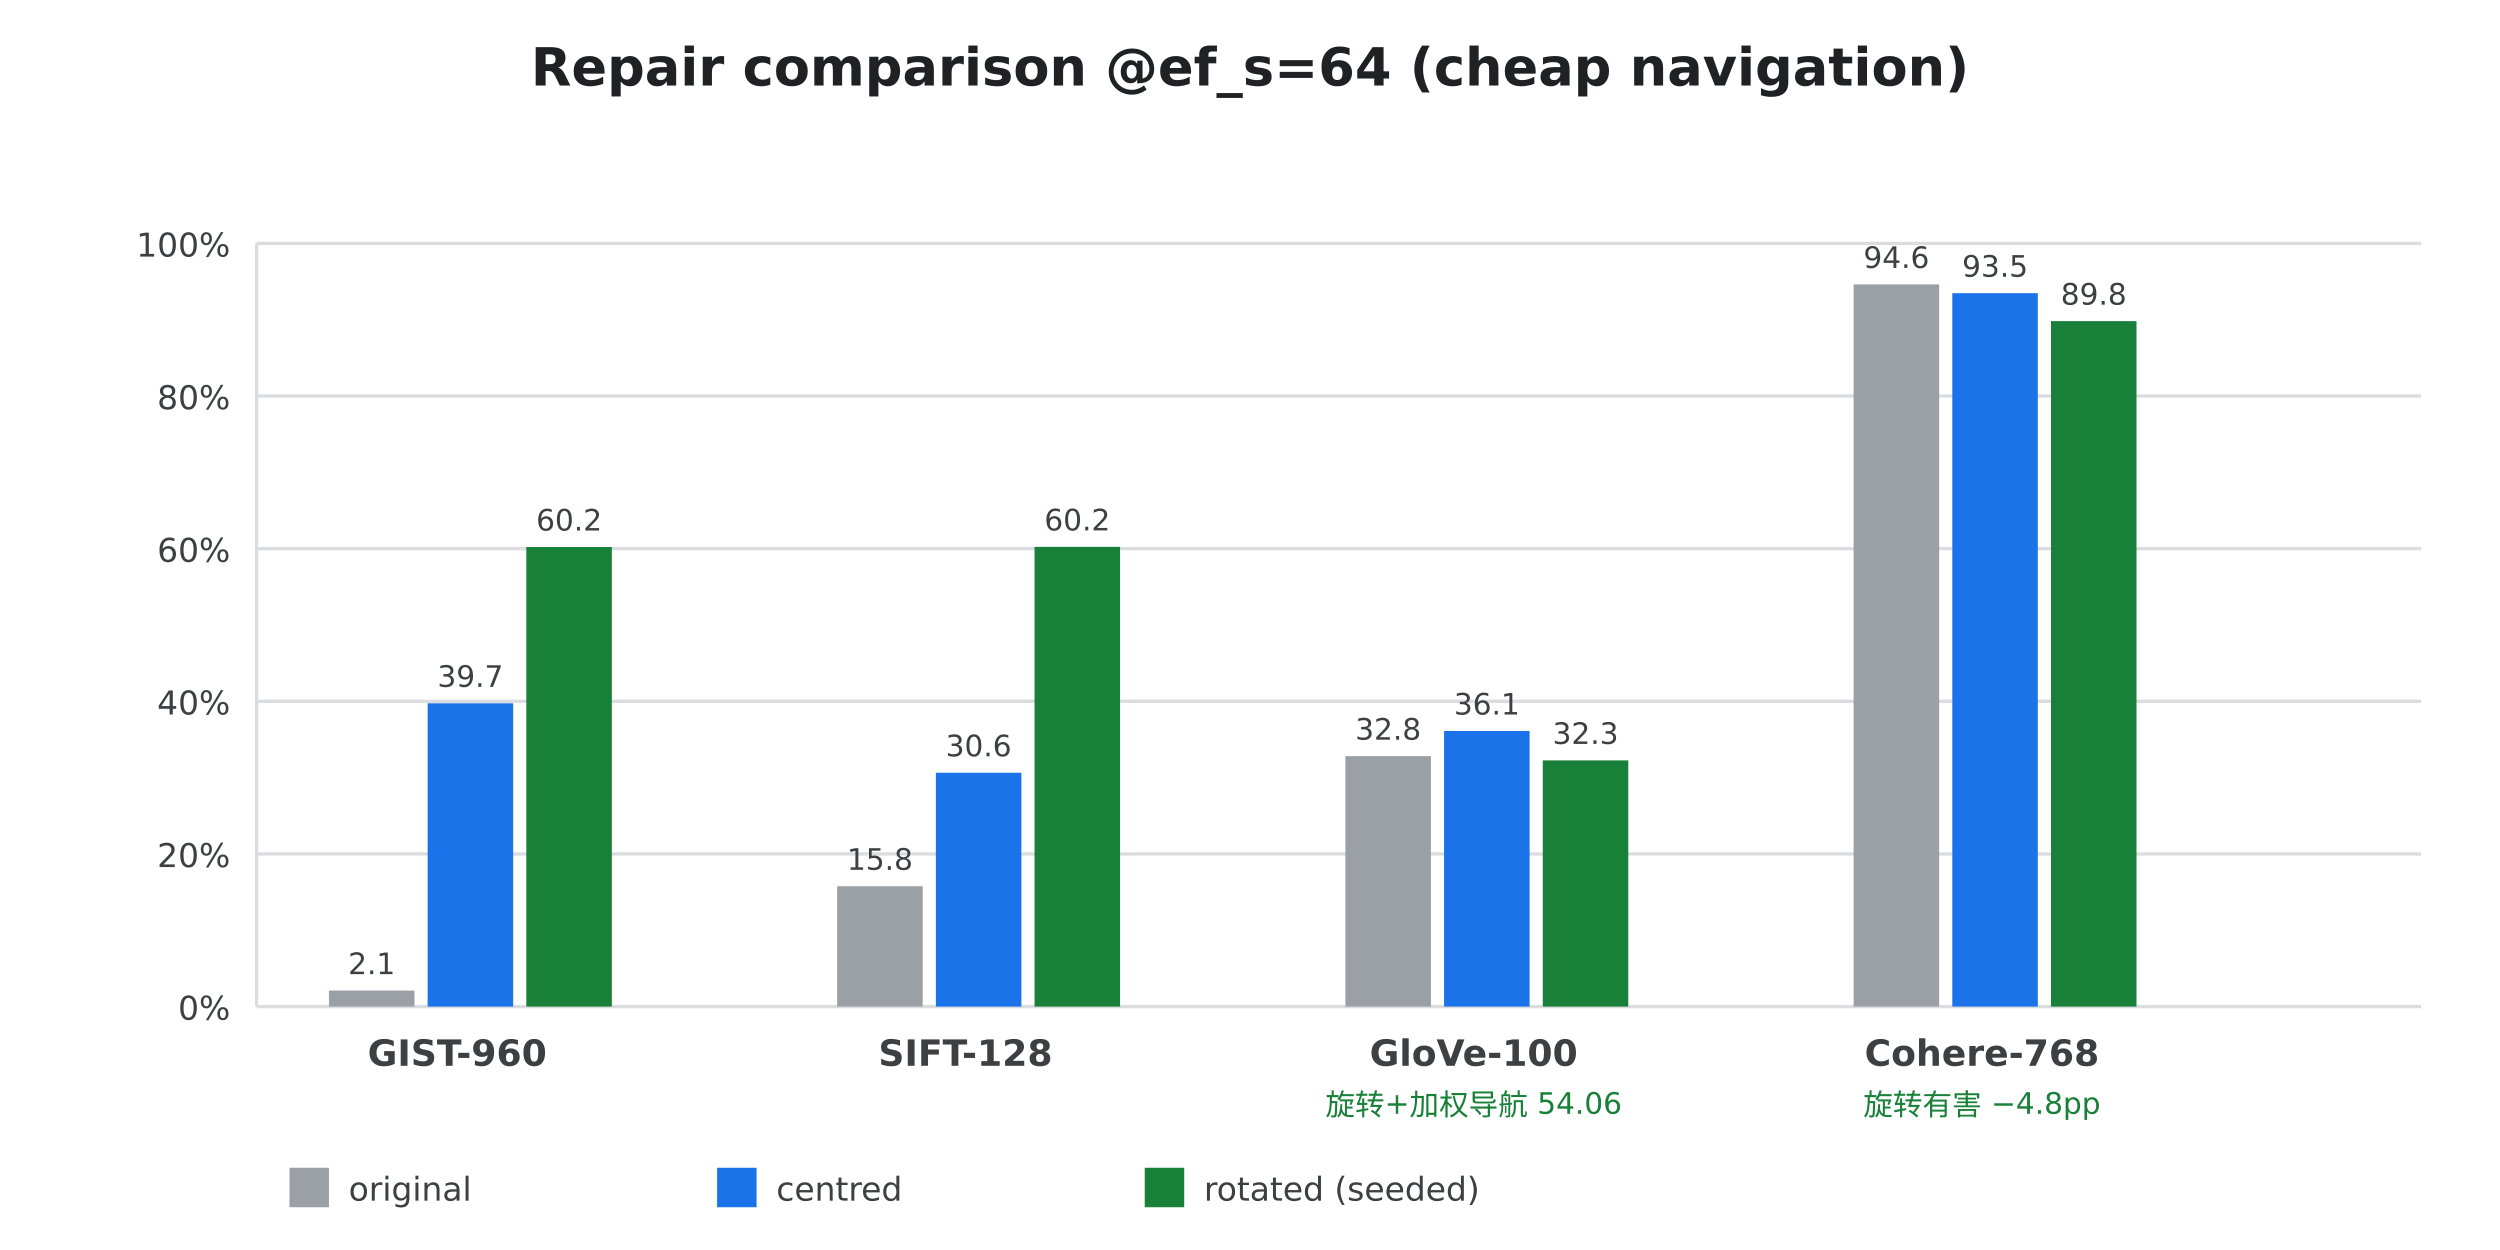
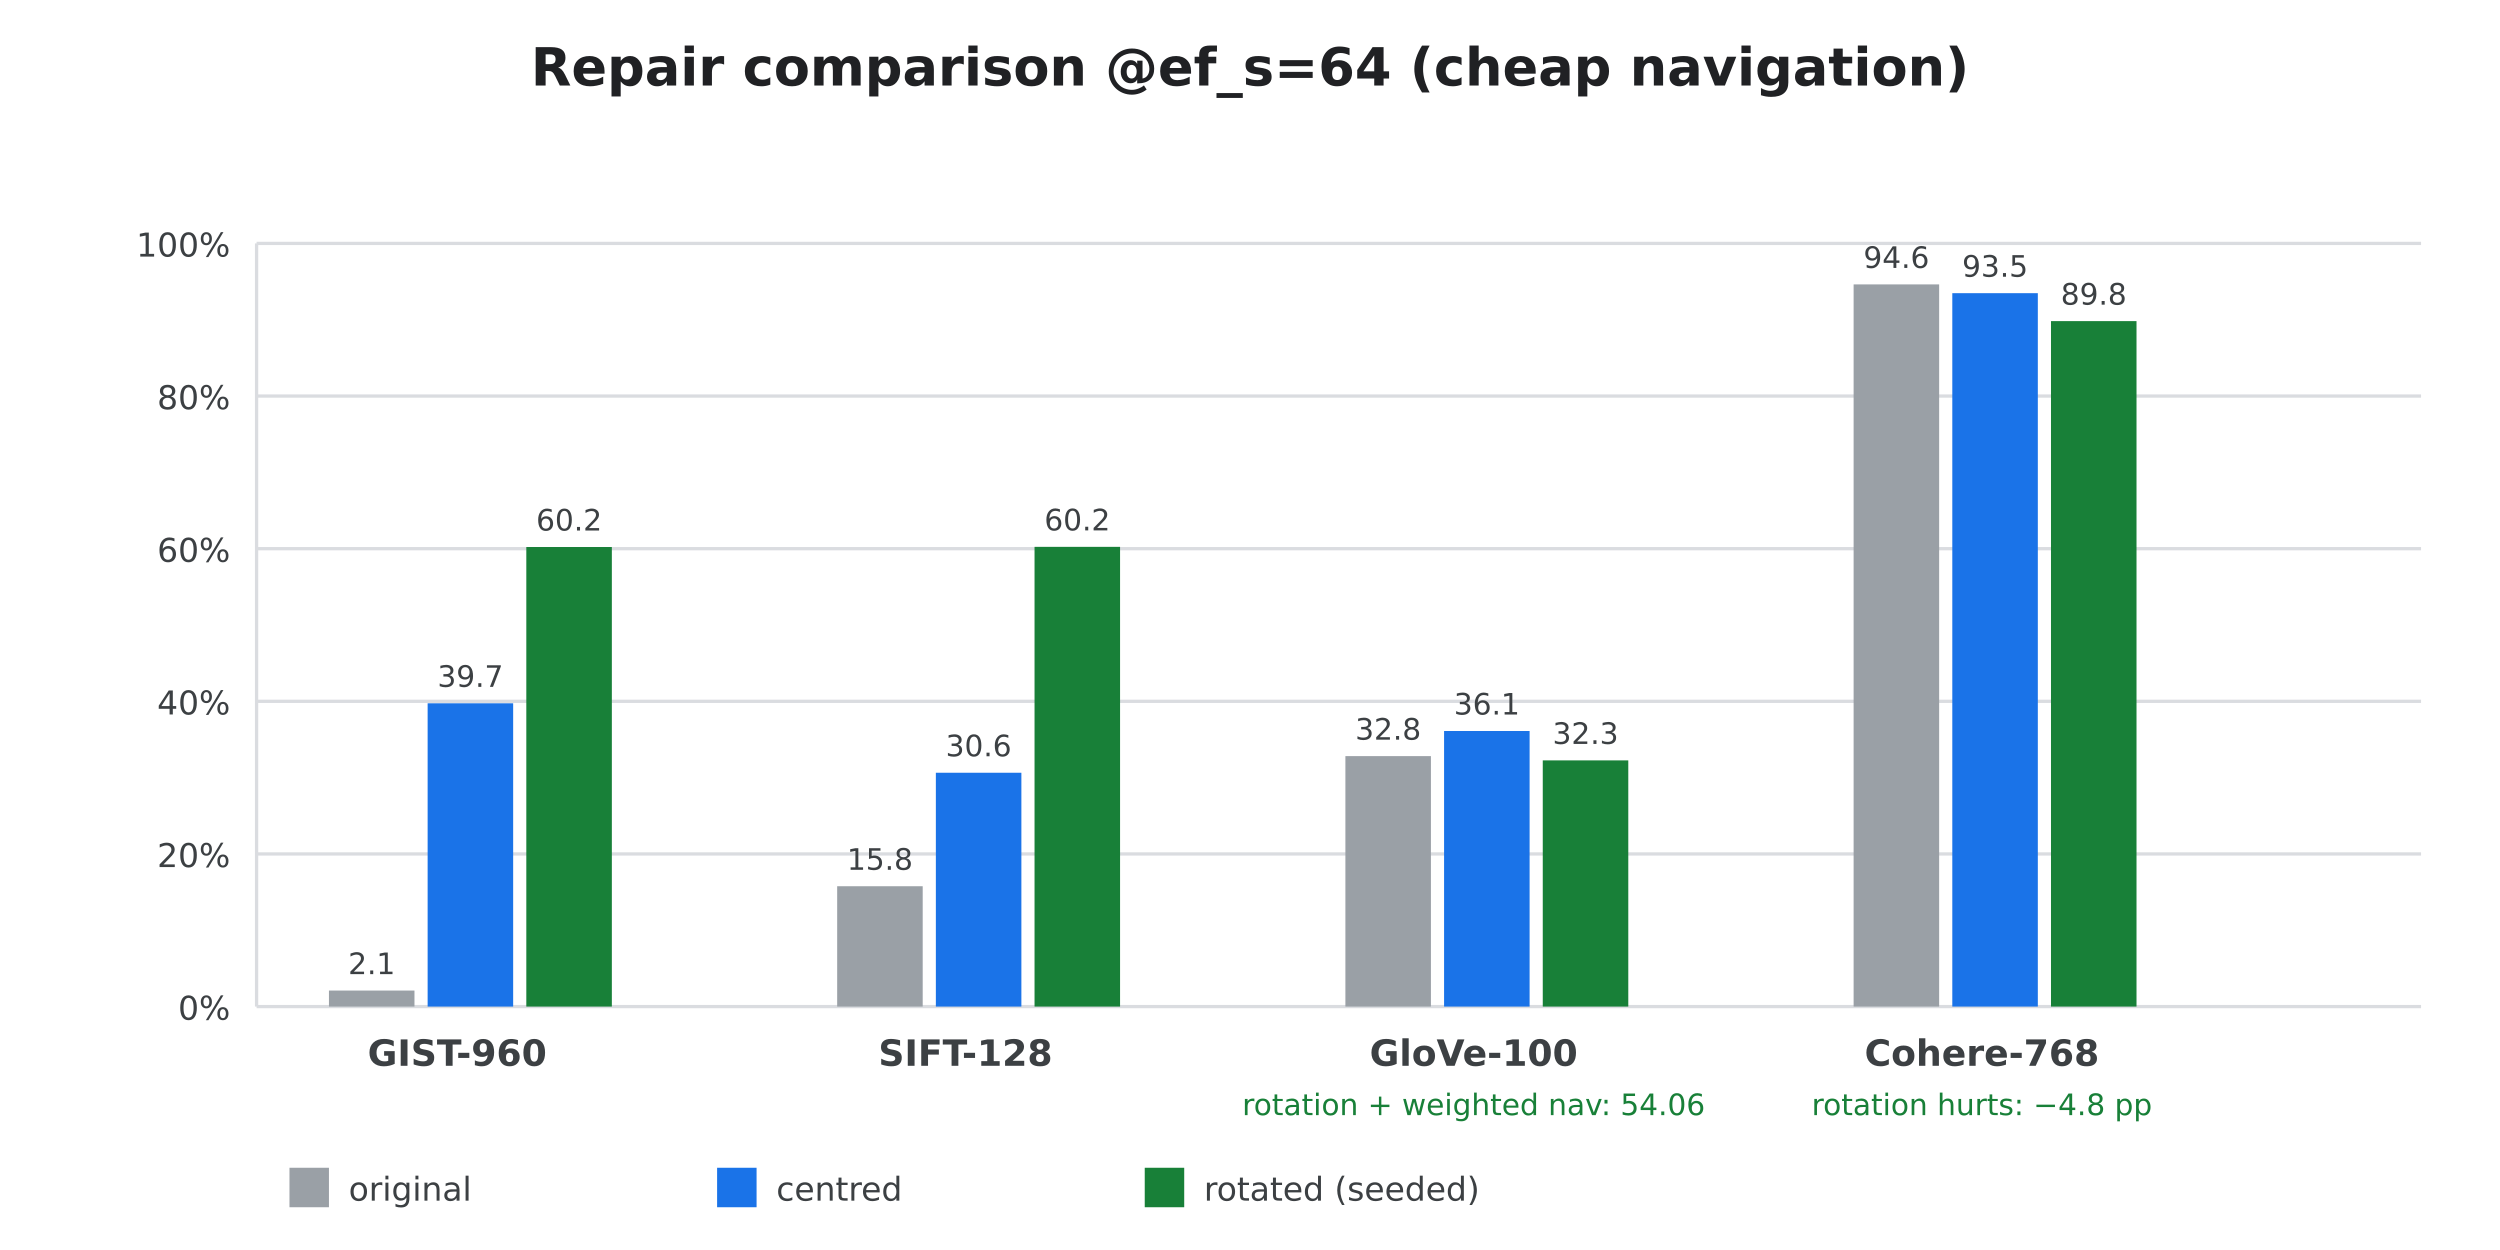
<svg xmlns="http://www.w3.org/2000/svg" width="760" height="380" viewBox="0 0 760 380">
  <rect width="760" height="380" fill="white" />
  <text x="380.0" y="26" text-anchor="middle" font-family="DejaVu Sans,Segoe UI,sans-serif" font-size="16" font-weight="600" fill="#202124">Repair comparison @ef_s=64 (cheap navigation)</text>
  <line x1="78" y1="306.0" x2="736" y2="306.0" stroke="#dadce0" stroke-width="1" />
  <text x="70" y="310.0" text-anchor="end" font-family="DejaVu Sans,Segoe UI,sans-serif" font-size="10" fill="#3c4043" font-weight="400">0%</text>
  <line x1="78" y1="259.6" x2="736" y2="259.6" stroke="#dadce0" stroke-width="1" />
  <text x="70" y="263.6" text-anchor="end" font-family="DejaVu Sans,Segoe UI,sans-serif" font-size="10" fill="#3c4043" font-weight="400">20%</text>
  <line x1="78" y1="213.2" x2="736" y2="213.2" stroke="#dadce0" stroke-width="1" />
  <text x="70" y="217.2" text-anchor="end" font-family="DejaVu Sans,Segoe UI,sans-serif" font-size="10" fill="#3c4043" font-weight="400">40%</text>
  <line x1="78" y1="166.8" x2="736" y2="166.8" stroke="#dadce0" stroke-width="1" />
  <text x="70" y="170.8" text-anchor="end" font-family="DejaVu Sans,Segoe UI,sans-serif" font-size="10" fill="#3c4043" font-weight="400">60%</text>
  <line x1="78" y1="120.4" x2="736" y2="120.4" stroke="#dadce0" stroke-width="1" />
  <text x="70" y="124.4" text-anchor="end" font-family="DejaVu Sans,Segoe UI,sans-serif" font-size="10" fill="#3c4043" font-weight="400">80%</text>
  <line x1="78" y1="74.0" x2="736" y2="74.0" stroke="#dadce0" stroke-width="1" />
  <text x="70" y="78.0" text-anchor="end" font-family="DejaVu Sans,Segoe UI,sans-serif" font-size="10" fill="#3c4043" font-weight="400">100%</text>
  <line x1="78" y1="74" x2="78" y2="306" stroke="#dadce0" stroke-width="1" />
  <rect x="100.0" y="301.128" width="26" height="4.872" fill="#9aa0a6" opacity="1.0" />
  <text x="113.0" y="296.128" text-anchor="middle" font-family="DejaVu Sans,Segoe UI,sans-serif" font-size="9" fill="#3c4043" font-weight="400">2.1</text>
  <rect x="130.0" y="213.803" width="26" height="92.197" fill="#1a73e8" opacity="1.0" />
  <text x="143.0" y="208.803" text-anchor="middle" font-family="DejaVu Sans,Segoe UI,sans-serif" font-size="9" fill="#3c4043" font-weight="400">39.7</text>
  <rect x="160.0" y="166.29" width="26" height="139.71" fill="#188038" opacity="1.0" />
  <text x="173.0" y="161.29" text-anchor="middle" font-family="DejaVu Sans,Segoe UI,sans-serif" font-size="9" fill="#3c4043" font-weight="400">60.2</text>
  <text x="139.0" y="324" text-anchor="middle" font-family="DejaVu Sans,Segoe UI,sans-serif" font-size="11" fill="#3c4043" font-weight="600">GIST-960</text>
  <rect x="254.5" y="269.414" width="26" height="36.586" fill="#9aa0a6" opacity="1.0" />
  <text x="267.5" y="264.414" text-anchor="middle" font-family="DejaVu Sans,Segoe UI,sans-serif" font-size="9" fill="#3c4043" font-weight="400">15.8</text>
  <rect x="284.5" y="234.915" width="26" height="71.085" fill="#1a73e8" opacity="1.0" />
  <text x="297.5" y="229.915" text-anchor="middle" font-family="DejaVu Sans,Segoe UI,sans-serif" font-size="9" fill="#3c4043" font-weight="400">30.6</text>
  <rect x="314.5" y="166.243" width="26" height="139.757" fill="#188038" opacity="1.0" />
  <text x="327.5" y="161.243" text-anchor="middle" font-family="DejaVu Sans,Segoe UI,sans-serif" font-size="9" fill="#3c4043" font-weight="400">60.2</text>
  <text x="293.5" y="324" text-anchor="middle" font-family="DejaVu Sans,Segoe UI,sans-serif" font-size="11" fill="#3c4043" font-weight="600">SIFT-128</text>
  <rect x="409.0" y="229.858" width="26" height="76.142" fill="#9aa0a6" opacity="1.0" />
  <text x="422.0" y="224.858" text-anchor="middle" font-family="DejaVu Sans,Segoe UI,sans-serif" font-size="9" fill="#3c4043" font-weight="400">32.8</text>
  <rect x="439.0" y="222.225" width="26" height="83.775" fill="#1a73e8" opacity="1.0" />
  <text x="452.0" y="217.225" text-anchor="middle" font-family="DejaVu Sans,Segoe UI,sans-serif" font-size="9" fill="#3c4043" font-weight="400">36.1</text>
  <rect x="469.0" y="231.157" width="26" height="74.843" fill="#188038" opacity="1.0" />
  <text x="482.0" y="226.157" text-anchor="middle" font-family="DejaVu Sans,Segoe UI,sans-serif" font-size="9" fill="#3c4043" font-weight="400">32.3</text>
  <text x="448.0" y="324" text-anchor="middle" font-family="DejaVu Sans,Segoe UI,sans-serif" font-size="11" fill="#3c4043" font-weight="600">GloVe-100</text>
-   <text x="448.0" y="339" text-anchor="middle" font-family="DejaVu Sans,Segoe UI,sans-serif" font-size="9" fill="#188038" font-weight="400">旋转+加权导航 54.06</text>
+   <text x="448.0" y="339" text-anchor="middle" font-family="DejaVu Sans,Segoe UI,sans-serif" font-size="9" fill="#188038" font-weight="400">rotation + weighted nav: 54.06</text>
  <rect x="563.5" y="86.458" width="26" height="219.542" fill="#9aa0a6" opacity="1.0" />
  <text x="576.5" y="81.458" text-anchor="middle" font-family="DejaVu Sans,Segoe UI,sans-serif" font-size="9" fill="#3c4043" font-weight="400">94.6</text>
  <rect x="593.5" y="89.126" width="26" height="216.874" fill="#1a73e8" opacity="1.0" />
  <text x="606.5" y="84.126" text-anchor="middle" font-family="DejaVu Sans,Segoe UI,sans-serif" font-size="9" fill="#3c4043" font-weight="400">93.5</text>
  <rect x="623.5" y="97.618" width="26" height="208.382" fill="#188038" opacity="1.0" />
  <text x="636.5" y="92.618" text-anchor="middle" font-family="DejaVu Sans,Segoe UI,sans-serif" font-size="9" fill="#3c4043" font-weight="400">89.8</text>
  <text x="602.5" y="324" text-anchor="middle" font-family="DejaVu Sans,Segoe UI,sans-serif" font-size="11" fill="#3c4043" font-weight="600">Cohere-768</text>
-   <text x="602.5" y="339" text-anchor="middle" font-family="DejaVu Sans,Segoe UI,sans-serif" font-size="9" fill="#188038" font-weight="400">旋转有害 −4.8pp</text>
+   <text x="602.5" y="339" text-anchor="middle" font-family="DejaVu Sans,Segoe UI,sans-serif" font-size="9" fill="#188038" font-weight="400">rotation hurts: −4.8 pp</text>
  <rect x="88" y="355" width="12" height="12" fill="#9aa0a6" opacity="1.0" />
  <text x="106" y="365" text-anchor="start" font-family="DejaVu Sans,Segoe UI,sans-serif" font-size="10" fill="#3c4043" font-weight="400">original</text>
  <rect x="218" y="355" width="12" height="12" fill="#1a73e8" opacity="1.0" />
  <text x="236" y="365" text-anchor="start" font-family="DejaVu Sans,Segoe UI,sans-serif" font-size="10" fill="#3c4043" font-weight="400">centred</text>
  <rect x="348" y="355" width="12" height="12" fill="#188038" opacity="1.0" />
  <text x="366" y="365" text-anchor="start" font-family="DejaVu Sans,Segoe UI,sans-serif" font-size="10" fill="#3c4043" font-weight="400">rotated (seeded)</text>
</svg>
